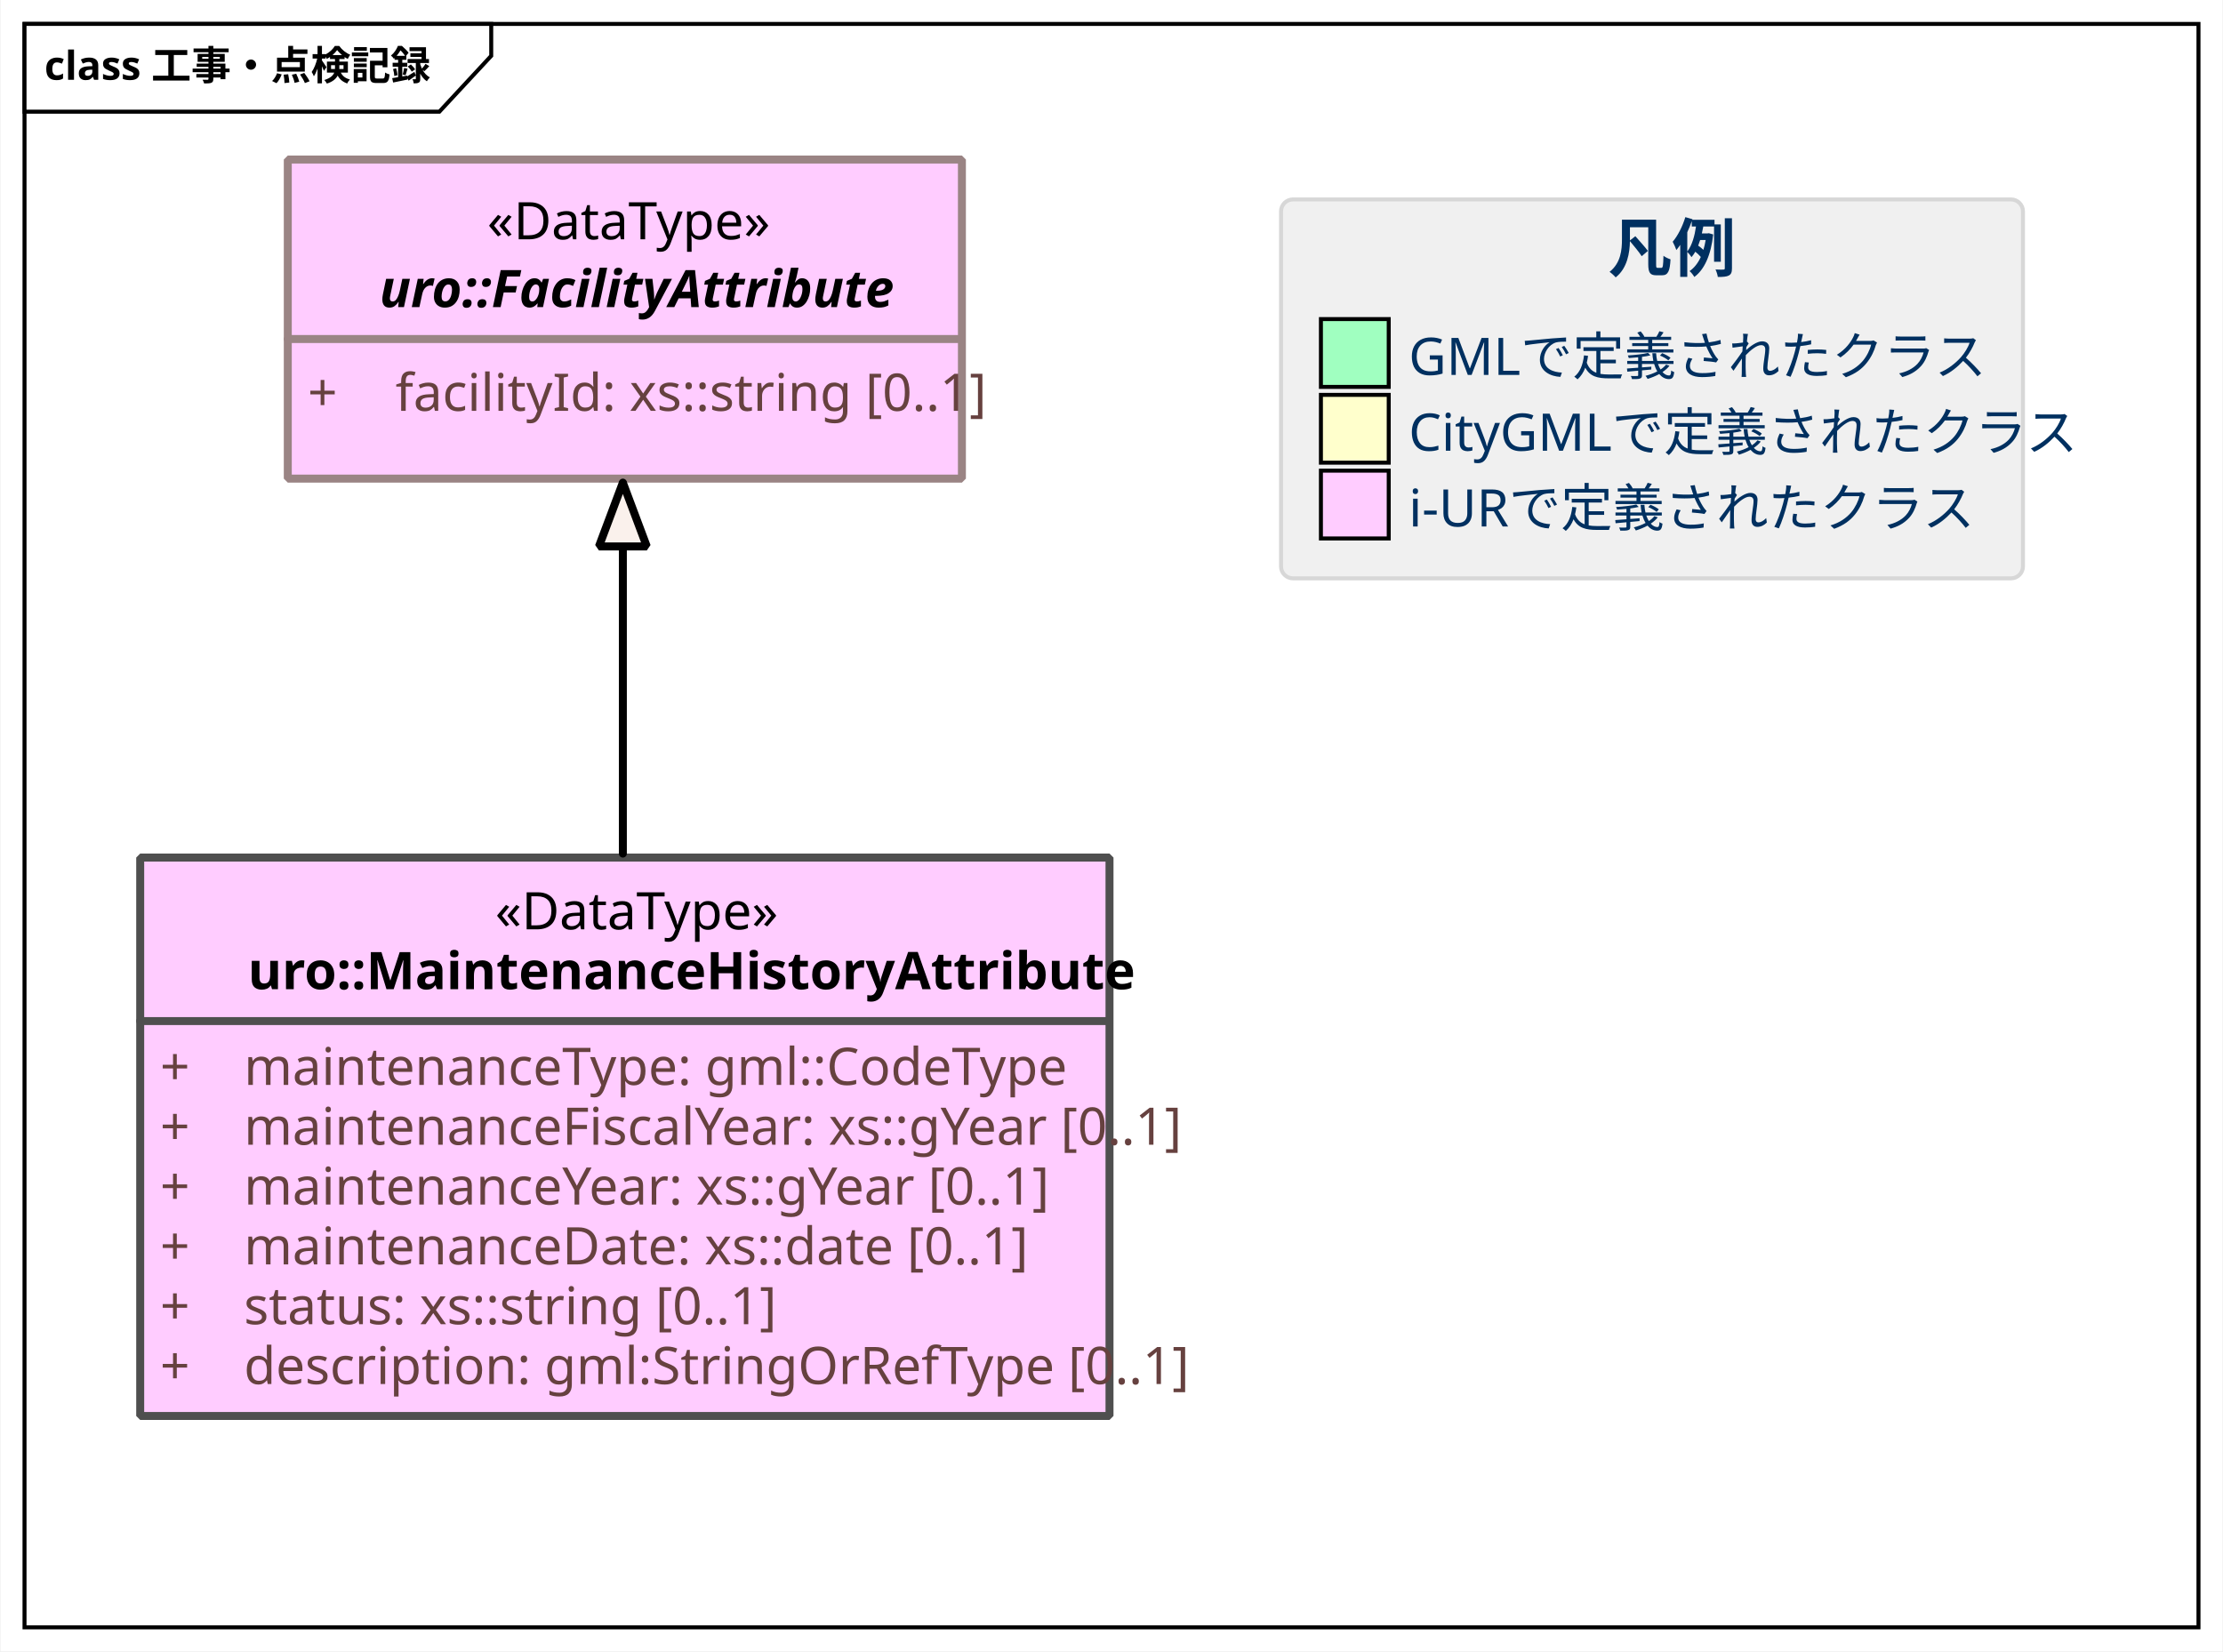
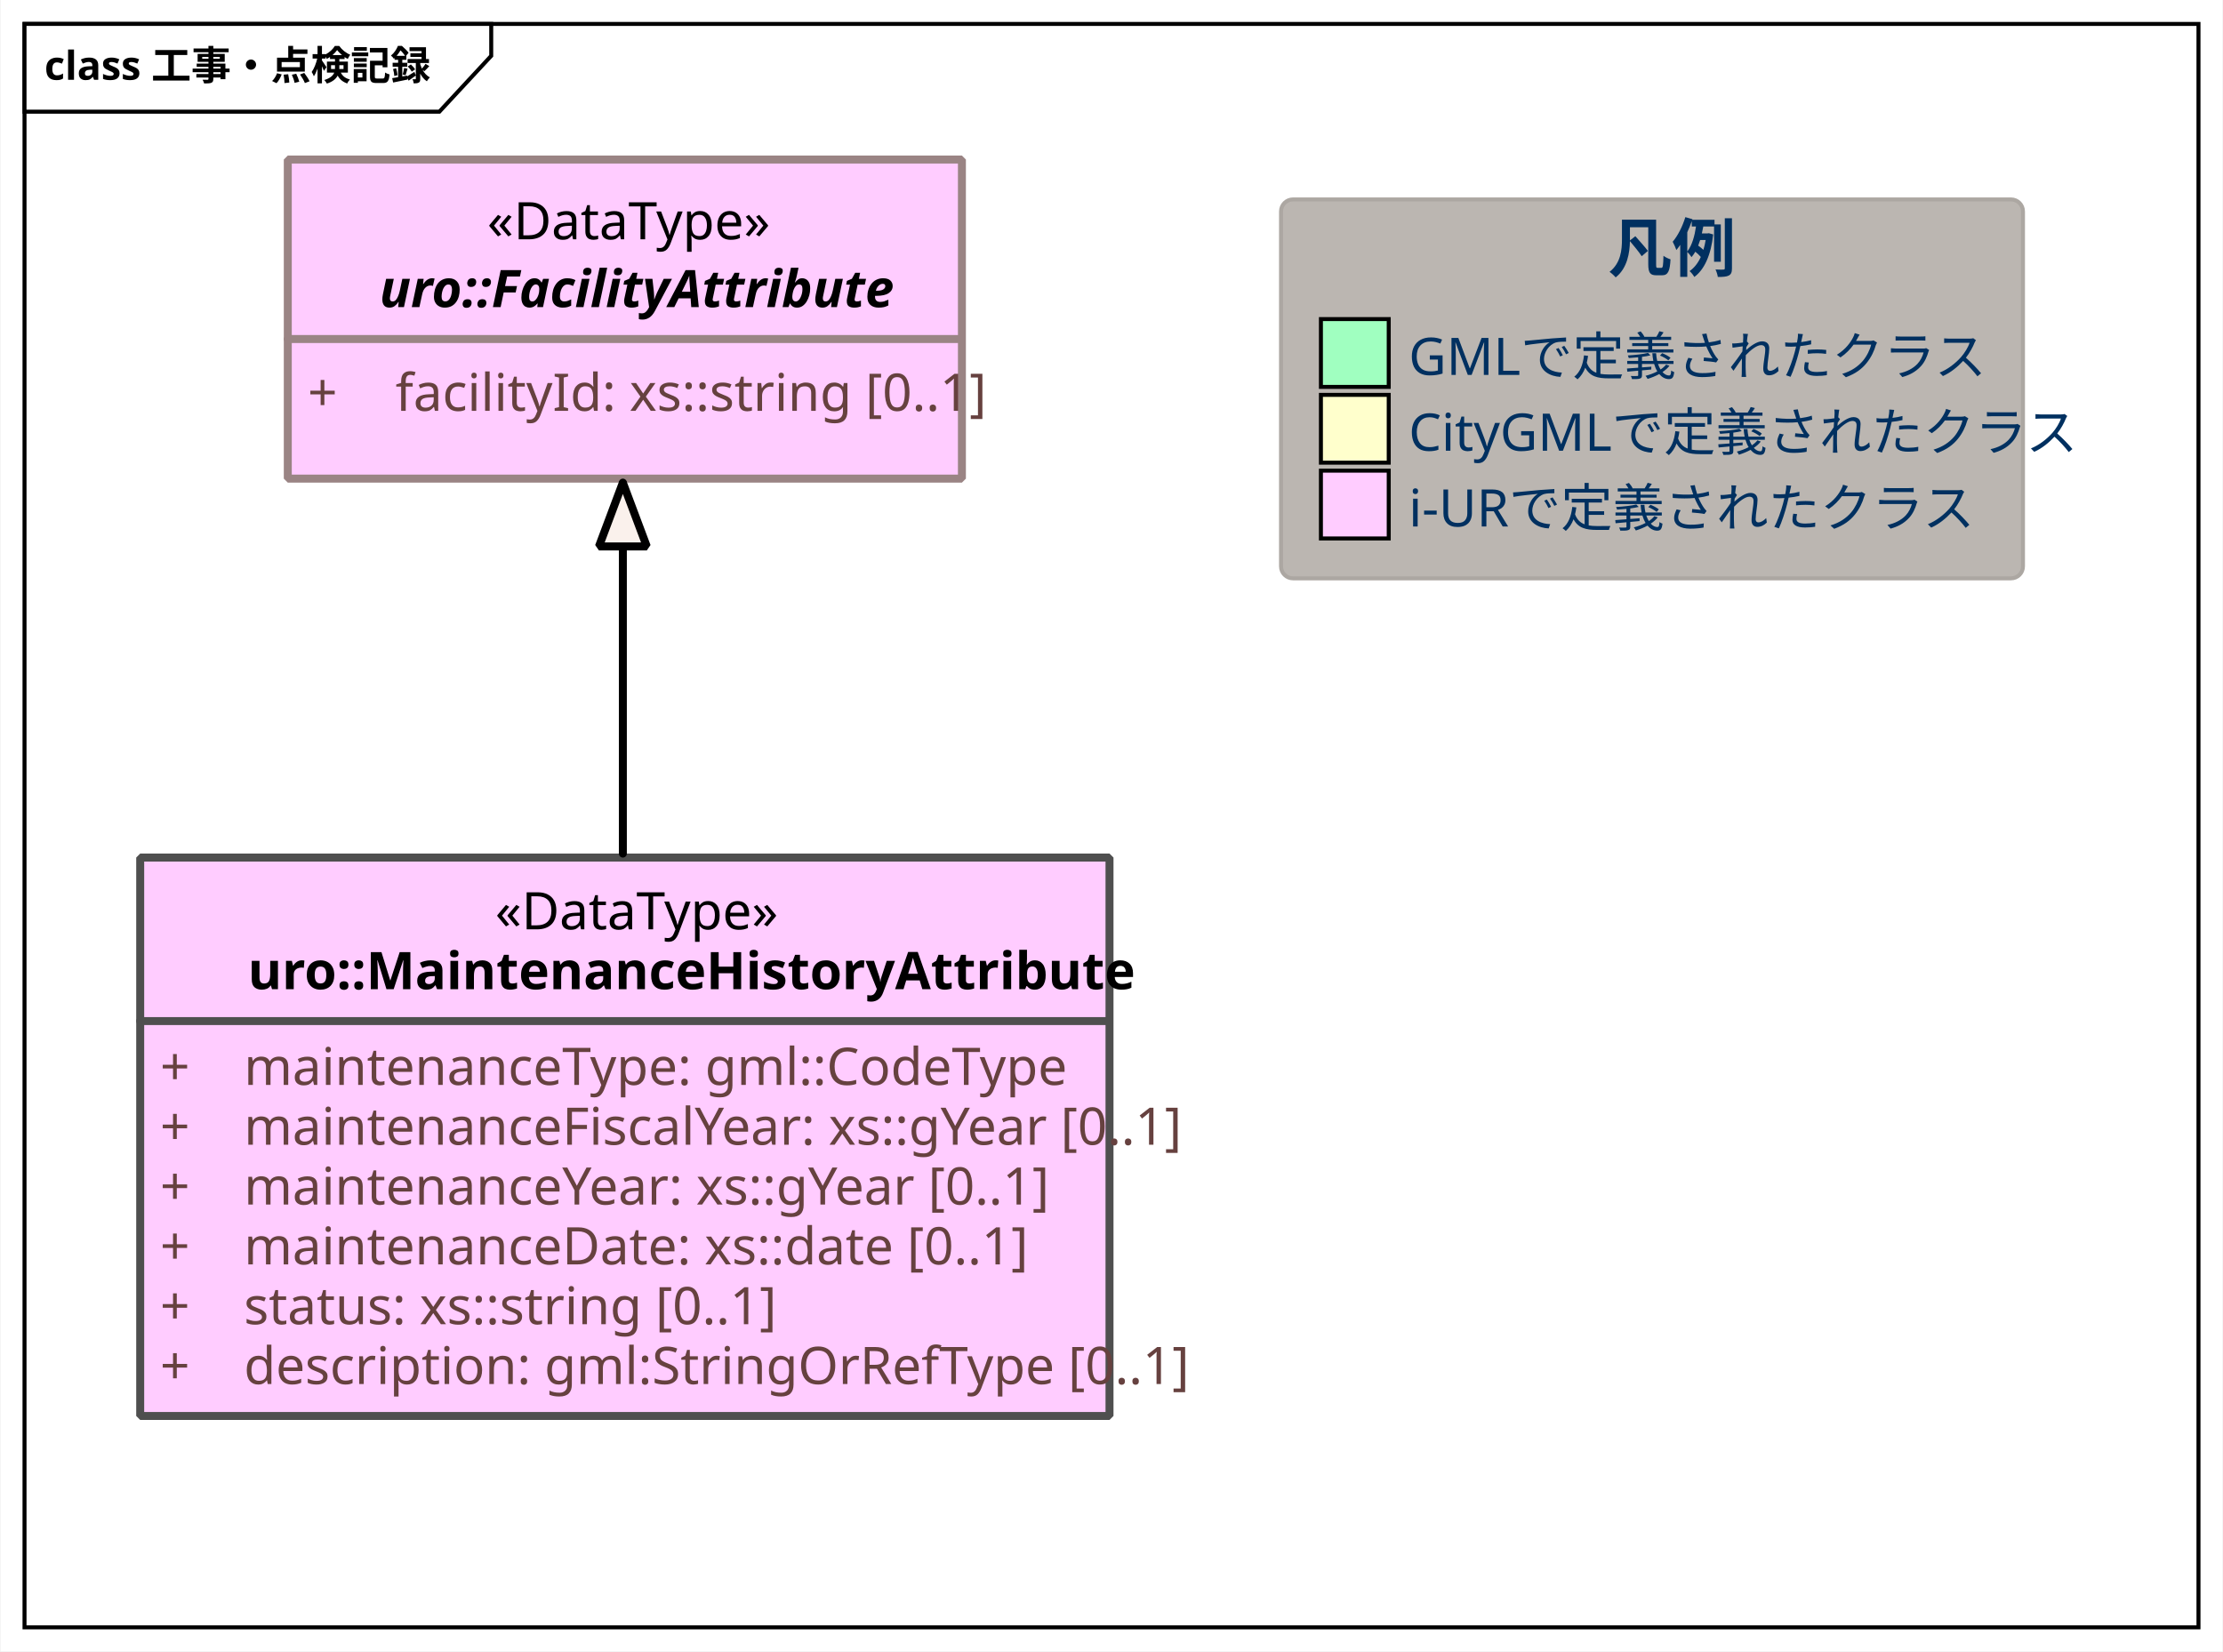
<svg xmlns="http://www.w3.org/2000/svg" width="14.74cm" height="10.95cm" viewBox="0 0 557 414">
  <g style="fill:#FFFFFF;fill-opacity:1.00;">
    <rect x="0" y="0" width="557" height="414" shape-rendering="auto" />
  </g>
  <g style="stroke-width:1;stroke-linecap:square;stroke-linejoin:miter; fill:#000000;fill-opacity:0.00; stroke:#000000; stroke-opacity:1.00">
    <path d="M 6 6 L 6 408 L 551 408 L 551 6 L 6 6" shape-rendering="auto" />
  </g>
  <g style="stroke-width:1;stroke-linecap:square;stroke-linejoin:miter; fill:#FFFFFF;fill-opacity:1.00; stroke:#000000; stroke-opacity:1.00">
    <polygon points="6 28 110 28 123 14 123 6 6 6 6 28" shape-rendering="auto" style="fill-rule:evenodd;" />
  </g>
  <g style="stroke-width:1;stroke-linecap:square;stroke-linejoin:miter; fill:#000000;fill-opacity:1.00; stroke:#000000; stroke-opacity:0.00">
    <text x="11.00" y="20.00" textLength="97" style="font-family:メイリオ; font-weight:700; font-style:normal; font-size:10px; fill:#000000;fill-opacity:1.00; stroke:#000000; stroke-opacity:0.00 stroke-width:0; white-space: pre;" xml:space="preserve" transform="rotate(-0.00 11.00 20.00)">class 工事・点検記録</text>
  </g>
-   <g style="stroke-width:1;stroke-linecap:square;stroke-linejoin:miter; fill:#F0F0F0;fill-opacity:1.00; stroke:#D7D7D7; stroke-opacity:1.00">
+   <g style="stroke-width:1;stroke-linecap:square;stroke-linejoin:miter; fill:#BBB6B1;fill-opacity:1.00; stroke:#ACA7A2; stroke-opacity:1.00">
    <rect x="321" y="50" width="186" height="95" rx="3.00" shape-rendering="auto" />
  </g>
  <g style="stroke-width:1;stroke-linecap:square;stroke-linejoin:miter; fill:#A0FFC0;fill-opacity:1.00; stroke:#000000; stroke-opacity:1.00">
    <rect x="331" y="80" width="17" height="17" rx="0.00" shape-rendering="auto" />
  </g>
  <g style="stroke-width:1;stroke-linecap:square;stroke-linejoin:miter; fill:#003060;fill-opacity:1.00; stroke:#000000; stroke-opacity:0.00">
    <text x="353.00" y="94.00" textLength="123" style="font-family:Yu Gothic UI; font-weight:400; font-style:normal; font-size:13px; fill:#003060;fill-opacity:1.00; stroke:#000000; stroke-opacity:0.00 stroke-width:0; white-space: pre;" xml:space="preserve" transform="rotate(-0.00 353.00 94.00)">GMLで定義されたクラス</text>
  </g>
  <g style="stroke-width:1;stroke-linecap:square;stroke-linejoin:miter; fill:#FFFFCC;fill-opacity:1.00; stroke:#000000; stroke-opacity:1.00">
    <rect x="331" y="99" width="17" height="17" rx="0.00" shape-rendering="auto" />
  </g>
  <g style="stroke-width:1;stroke-linecap:square;stroke-linejoin:miter; fill:#003060;fill-opacity:1.00; stroke:#000000; stroke-opacity:0.00">
    <text x="353.00" y="113.00" textLength="144" style="font-family:Yu Gothic UI; font-weight:400; font-style:normal; font-size:13px; fill:#003060;fill-opacity:1.00; stroke:#000000; stroke-opacity:0.00 stroke-width:0; white-space: pre;" xml:space="preserve" transform="rotate(-0.00 353.00 113.00)">CityGMLで定義されたクラス</text>
  </g>
  <g style="stroke-width:1;stroke-linecap:square;stroke-linejoin:miter; fill:#FFCCFF;fill-opacity:1.00; stroke:#000000; stroke-opacity:1.00">
    <rect x="331" y="118" width="17" height="17" rx="0.00" shape-rendering="auto" />
  </g>
  <g style="stroke-width:1;stroke-linecap:square;stroke-linejoin:miter; fill:#003060;fill-opacity:1.00; stroke:#000000; stroke-opacity:0.00">
    <text x="353.00" y="132.00" textLength="121" style="font-family:Yu Gothic UI; font-weight:400; font-style:normal; font-size:13px; fill:#003060;fill-opacity:1.00; stroke:#000000; stroke-opacity:0.00 stroke-width:0; white-space: pre;" xml:space="preserve" transform="rotate(-0.00 353.00 132.00)">i-URで定義されたクラス</text>
    <text x="403.00" y="68.00" textLength="22" style="font-family:メイリオ; font-weight:700; font-style:normal; font-size:16px; fill:#003060;fill-opacity:1.00; stroke:#000000; stroke-opacity:0.00 stroke-width:0; white-space: pre;" xml:space="preserve" transform="rotate(-0.00 403.00 68.00)">凡例</text>
  </g>
  <g style="stroke-width:2;stroke-linecap:round;stroke-linejoin:bevel; fill:#FFCCFF;fill-opacity:1.00; stroke:#9A8484; stroke-opacity:1.00">
    <rect x="72" y="40" width="169" height="80" rx="0.00" shape-rendering="auto" />
  </g>
  <g style="stroke-width:1;stroke-linecap:round;stroke-linejoin:bevel; fill:#000000;fill-opacity:1.00; stroke:#000000; stroke-opacity:0.00">
    <text x="122.00" y="60.00" textLength="69" style="font-family:Yu Gothic UI; font-weight:400; font-style:normal; font-size:13px; fill:#000000;fill-opacity:1.00; stroke:#000000; stroke-opacity:0.00 stroke-width:0; white-space: pre;" xml:space="preserve" transform="rotate(-0.00 122.00 60.00)">«DataType»</text>
    <text x="95.00" y="77.00" textLength="123" style="font-family:Yu Gothic UI; font-weight:700; font-style:italic; font-size:13px; fill:#000000;fill-opacity:1.00; stroke:#000000; stroke-opacity:0.00 stroke-width:0; white-space: pre;" xml:space="preserve" transform="rotate(-0.00 95.00 77.00)">uro::FacilityAttribute</text>
  </g>
  <g style="stroke-width:2;stroke-linecap:round;stroke-linejoin:bevel; fill:#000000;fill-opacity:0.00; stroke:#9A8484; stroke-opacity:1.00">
    <path d="M 72 85 L 240 85" shape-rendering="auto" />
  </g>
  <g style="stroke-width:1;stroke-linecap:round;stroke-linejoin:bevel; fill:#66413F;fill-opacity:1.00; stroke:#000000; stroke-opacity:0.00">
    <text x="77.00" y="103.00" textLength="13" style="font-family:Yu Gothic UI; font-weight:400; font-style:normal; font-size:13px; fill:#66413F;fill-opacity:1.00; stroke:#000000; stroke-opacity:0.00 stroke-width:0; white-space: pre;" xml:space="preserve" transform="rotate(-0.00 77.00 103.00)">+ </text>
    <text x="99.00" y="103.00" textLength="137" style="font-family:Yu Gothic UI; font-weight:400; font-style:normal; font-size:13px; fill:#66413F;fill-opacity:1.00; stroke:#000000; stroke-opacity:0.00 stroke-width:0; white-space: pre;" xml:space="preserve" transform="rotate(-0.00 99.00 103.00)">facilityId: xs::string [0..1]</text>
  </g>
  <g style="stroke-width:2;stroke-linecap:round;stroke-linejoin:bevel; fill:#FFCCFF;fill-opacity:1.00; stroke:#4F4F4F; stroke-opacity:1.00">
    <rect x="35" y="215" width="243" height="140" rx="0.00" shape-rendering="auto" />
  </g>
  <g style="stroke-width:1;stroke-linecap:round;stroke-linejoin:bevel; fill:#000000;fill-opacity:1.00; stroke:#000000; stroke-opacity:0.00">
    <text x="124.00" y="233.00" textLength="65" style="font-family:Calibri; font-weight:400; font-style:normal; font-size:13px; fill:#000000;fill-opacity:1.00; stroke:#000000; stroke-opacity:0.00 stroke-width:0; white-space: pre;" xml:space="preserve" transform="rotate(-0.00 124.00 233.00)">«DataType»</text>
    <text x="62.00" y="248.00" textLength="189" style="font-family:Calibri; font-weight:700; font-style:normal; font-size:13px; fill:#000000;fill-opacity:1.00; stroke:#000000; stroke-opacity:0.00 stroke-width:0; white-space: pre;" xml:space="preserve" transform="rotate(-0.00 62.00 248.00)">uro::MaintenanceHistoryAttribute</text>
  </g>
  <g style="stroke-width:2;stroke-linecap:round;stroke-linejoin:bevel; fill:#000000;fill-opacity:0.00; stroke:#4F4F4F; stroke-opacity:1.00">
    <path d="M 35 256 L 277 256" shape-rendering="auto" />
  </g>
  <g style="stroke-width:1;stroke-linecap:round;stroke-linejoin:bevel; fill:#66413F;fill-opacity:1.00; stroke:#000000; stroke-opacity:0.00">
    <text x="40.00" y="272.00" textLength="9" style="font-family:Calibri; font-weight:400; font-style:normal; font-size:13px; fill:#66413F;fill-opacity:1.00; stroke:#000000; stroke-opacity:0.00 stroke-width:0; white-space: pre;" xml:space="preserve" transform="rotate(-0.00 40.00 272.00)">+ </text>
    <text x="61.00" y="272.00" textLength="180" style="font-family:Calibri; font-weight:400; font-style:normal; font-size:13px; fill:#66413F;fill-opacity:1.00; stroke:#000000; stroke-opacity:0.00 stroke-width:0; white-space: pre;" xml:space="preserve" transform="rotate(-0.00 61.00 272.00)">maintenanceType: gml::CodeType</text>
    <text x="40.00" y="287.00" textLength="9" style="font-family:Calibri; font-weight:400; font-style:normal; font-size:13px; fill:#66413F;fill-opacity:1.00; stroke:#000000; stroke-opacity:0.00 stroke-width:0; white-space: pre;" xml:space="preserve" transform="rotate(-0.00 40.00 287.00)">+ </text>
    <text x="61.00" y="287.00" textLength="213" style="font-family:Calibri; font-weight:400; font-style:normal; font-size:13px; fill:#66413F;fill-opacity:1.00; stroke:#000000; stroke-opacity:0.00 stroke-width:0; white-space: pre;" xml:space="preserve" transform="rotate(-0.00 61.00 287.00)">maintenanceFiscalYear: xs::gYear [0..1]</text>
    <text x="40.00" y="302.00" textLength="9" style="font-family:Calibri; font-weight:400; font-style:normal; font-size:13px; fill:#66413F;fill-opacity:1.00; stroke:#000000; stroke-opacity:0.00 stroke-width:0; white-space: pre;" xml:space="preserve" transform="rotate(-0.00 40.00 302.00)">+ </text>
    <text x="61.00" y="302.00" textLength="180" style="font-family:Calibri; font-weight:400; font-style:normal; font-size:13px; fill:#66413F;fill-opacity:1.00; stroke:#000000; stroke-opacity:0.00 stroke-width:0; white-space: pre;" xml:space="preserve" transform="rotate(-0.00 61.00 302.00)">maintenanceYear: xs::gYear [0..1]</text>
    <text x="40.00" y="317.00" textLength="9" style="font-family:Calibri; font-weight:400; font-style:normal; font-size:13px; fill:#66413F;fill-opacity:1.00; stroke:#000000; stroke-opacity:0.00 stroke-width:0; white-space: pre;" xml:space="preserve" transform="rotate(-0.00 40.00 317.00)">+ </text>
    <text x="61.00" y="317.00" textLength="175" style="font-family:Calibri; font-weight:400; font-style:normal; font-size:13px; fill:#66413F;fill-opacity:1.00; stroke:#000000; stroke-opacity:0.00 stroke-width:0; white-space: pre;" xml:space="preserve" transform="rotate(-0.00 61.00 317.00)">maintenanceDate: xs::date [0..1]</text>
    <text x="40.00" y="332.00" textLength="9" style="font-family:Calibri; font-weight:400; font-style:normal; font-size:13px; fill:#66413F;fill-opacity:1.00; stroke:#000000; stroke-opacity:0.00 stroke-width:0; white-space: pre;" xml:space="preserve" transform="rotate(-0.00 40.00 332.00)">+ </text>
    <text x="61.00" y="332.00" textLength="121" style="font-family:Calibri; font-weight:400; font-style:normal; font-size:13px; fill:#66413F;fill-opacity:1.00; stroke:#000000; stroke-opacity:0.00 stroke-width:0; white-space: pre;" xml:space="preserve" transform="rotate(-0.00 61.00 332.00)">status: xs::string [0..1]</text>
    <text x="40.00" y="347.00" textLength="9" style="font-family:Calibri; font-weight:400; font-style:normal; font-size:13px; fill:#66413F;fill-opacity:1.00; stroke:#000000; stroke-opacity:0.00 stroke-width:0; white-space: pre;" xml:space="preserve" transform="rotate(-0.00 40.00 347.00)">+ </text>
    <text x="61.00" y="347.00" textLength="211" style="font-family:Calibri; font-weight:400; font-style:normal; font-size:13px; fill:#66413F;fill-opacity:1.00; stroke:#000000; stroke-opacity:0.00 stroke-width:0; white-space: pre;" xml:space="preserve" transform="rotate(-0.00 61.00 347.00)">description: gml:StringOrRefType [0..1]</text>
  </g>
  <g style="stroke-width:2;stroke-linecap:round;stroke-linejoin:bevel; fill:#000000;fill-opacity:0.00; stroke:#000000; stroke-opacity:1.00">
    <path d="M 156 214 L 156 121" shape-rendering="auto" />
  </g>
  <g style="stroke-width:2;stroke-linecap:round;stroke-linejoin:bevel; fill:#FAF1EC;fill-opacity:1.00; stroke:#000000; stroke-opacity:1.00">
    <polygon points="162 137 150 137 156 121" shape-rendering="auto" style="fill-rule:evenodd;" />
  </g>
</svg>
